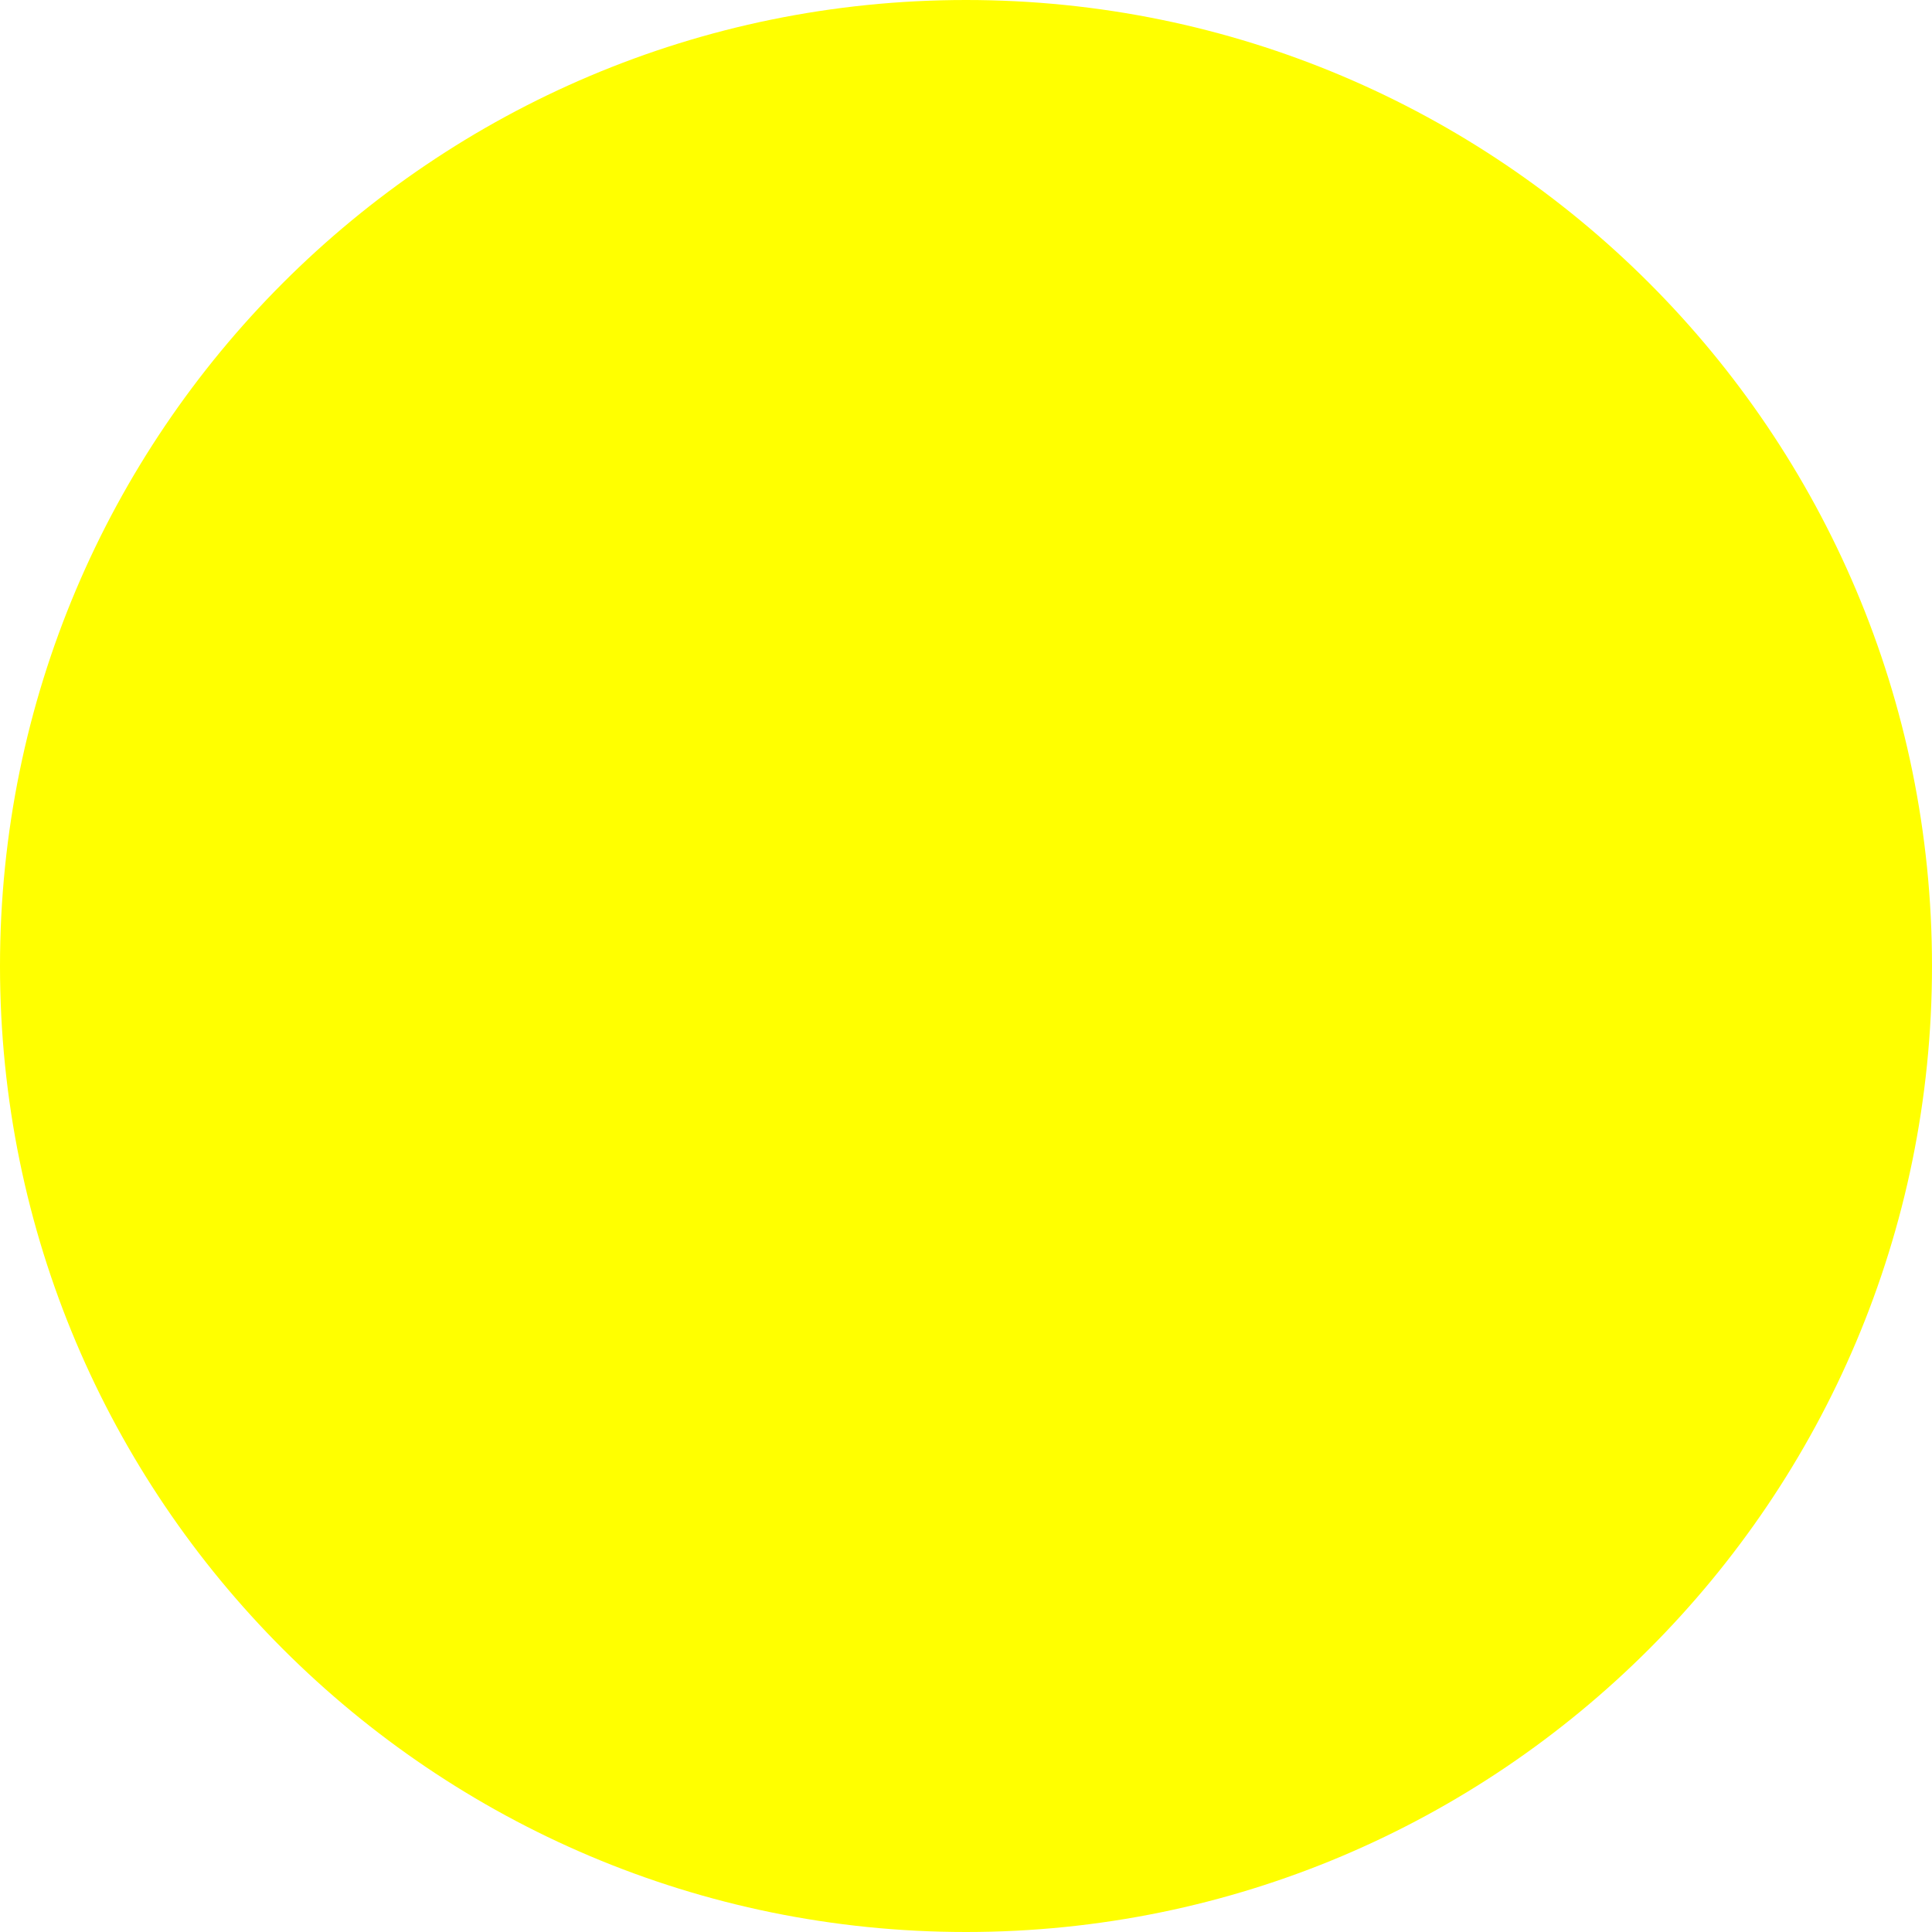
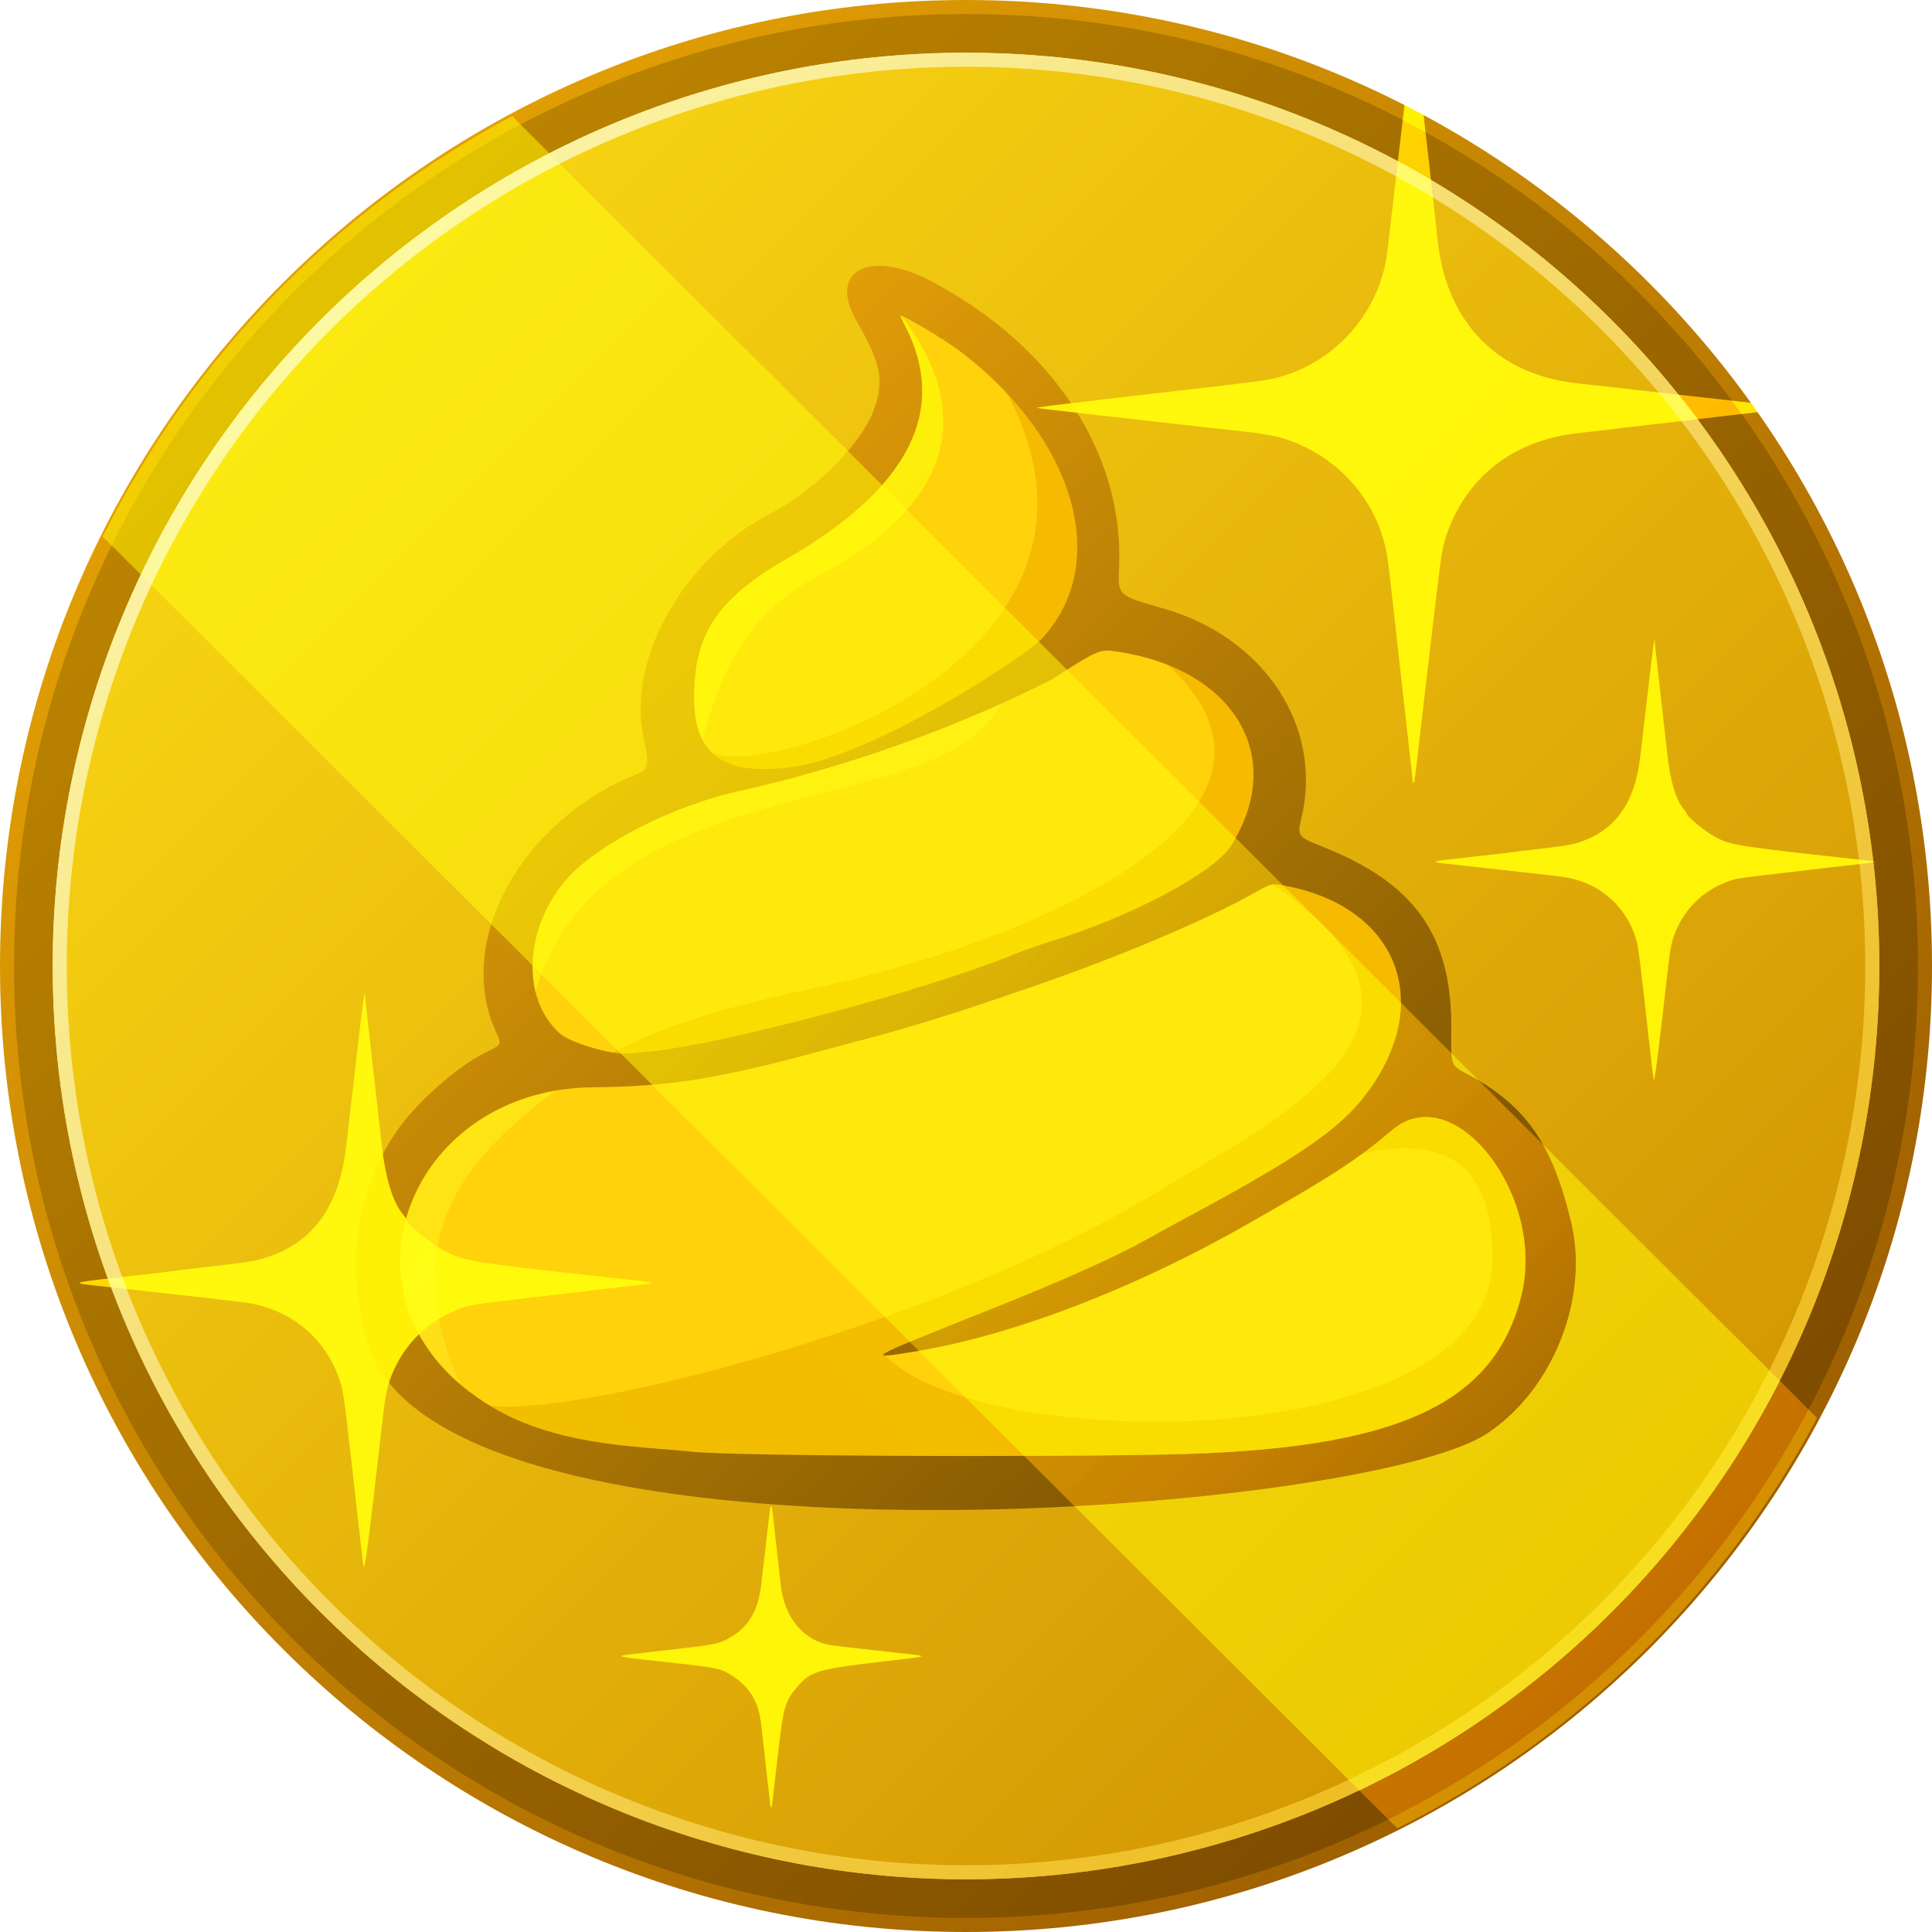
- <svg xmlns="http://www.w3.org/2000/svg" version="1.0" width="1024px" height="1024px" viewBox="0 0 1024 1024" preserveAspectRatio="xMidYMid meet" id="svg18">
-   <defs id="defs18" />
-   <circle style="fill:#ffff00;stroke-width:18.898;stroke-linecap:square;paint-order:stroke fill markers" id="path1" cx="512" cy="512" r="512" />
+ <svg xmlns="http://www.w3.org/2000/svg" xmlns:xlink="http://www.w3.org/1999/xlink" version="1.0" width="1024" height="1024" viewBox="0 0 1024 1024" preserveAspectRatio="xMidYMid" id="svg18" xml:space="preserve">
+   <defs id="defs18">
+     <linearGradient id="linearGradient25">
+       <stop style="stop-color:#ffb20a;stop-opacity:1;" offset="0" id="stop25" />
+       <stop style="stop-color:#664400;stop-opacity:1;" offset="1" id="stop26" />
+     </linearGradient>
+     <linearGradient id="linearGradient15">
+       <stop style="stop-color:#f0ac04;stop-opacity:1;" offset="0" id="stop14" />
+       <stop style="stop-color:#905200;stop-opacity:1;" offset="1" id="stop15" />
+     </linearGradient>
+     <linearGradient id="linearGradient12">
+       <stop style="stop-color:#fefebf;stop-opacity:1;" offset="0" id="stop12" />
+       <stop style="stop-color:#ebaf00;stop-opacity:1;" offset="1" id="stop13" />
+     </linearGradient>
+     <linearGradient id="linearGradient4">
+       <stop style="stop-color:#c99000;stop-opacity:1;" offset="0" id="stop4" />
+       <stop style="stop-color:#703f00;stop-opacity:1;" offset="1" id="stop5" />
+     </linearGradient>
+     <linearGradient id="linearGradient2">
+       <stop style="stop-color:#ffe016;stop-opacity:1;" offset="0" id="stop2" />
+       <stop style="stop-color:#cb8800;stop-opacity:1;" offset="1" id="stop3" />
+     </linearGradient>
+     <linearGradient id="linearGradient439">
+       <stop style="stop-color:#f0bf00;stop-opacity:1;" offset="0" id="stop438" />
+       <stop style="stop-color:#f8b800;stop-opacity:1;" offset="1" id="stop439" />
+     </linearGradient>
+     <linearGradient id="linearGradient395">
+       <stop style="stop-color:#fef703;stop-opacity:1;" offset="0" id="stop395" />
+       <stop style="stop-color:#ffd026;stop-opacity:1;" offset="1" id="stop396" />
+     </linearGradient>
+     <linearGradient xlink:href="#linearGradient439" id="linearGradient432" gradientUnits="userSpaceOnUse" x1="-2375.513" y1="1403.659" x2="-1694.539" y2="778.372" />
+     <linearGradient xlink:href="#linearGradient395" id="linearGradient433" gradientUnits="userSpaceOnUse" x1="-2299.323" y1="921.19" x2="-1983.179" y2="1274.984" />
+     <linearGradient xlink:href="#linearGradient2" id="linearGradient3" x1="28.346" y1="28.346" x2="1024" y2="1024" gradientUnits="userSpaceOnUse" />
+     <linearGradient xlink:href="#linearGradient4" id="linearGradient5" x1="0" y1="0" x2="1024" y2="1024" gradientUnits="userSpaceOnUse" gradientTransform="matrix(0.985451,0,0,0.985451,7.4491,7.4491)" />
+     <linearGradient xlink:href="#linearGradient12" id="linearGradient13" x1="28.346" y1="28.346" x2="1024" y2="1024" gradientUnits="userSpaceOnUse" />
+     <linearGradient xlink:href="#linearGradient15" id="linearGradient14" x1="0" y1="0" x2="1024" y2="1024" gradientUnits="userSpaceOnUse" gradientTransform="matrix(0.985451,0,0,0.985451,7.4491,7.4491)" />
+     <filter height="1.016" width="1.016" x="-0.008" y="-0.008" style="color-interpolation-filters:sRGB" id="filter18">
+       <feBlend mode="normal" in2="result16" id="feBlend18" />
+       <feDisplacementMap in2="result5" xChannelSelector="R" scale="0" id="feDisplacementMap18" yChannelSelector="A" />
+     </filter>
+     <linearGradient xlink:href="#linearGradient25" id="linearGradient26" x1="-2313.23" y1="720.091" x2="-1667.01" y2="1382.472" gradientUnits="userSpaceOnUse" />
+   </defs>
+   <g id="layer1">
+     <path id="path1-7" style="fill:url(#linearGradient5);stroke:url(#linearGradient14);stroke-width:14.898;stroke-linecap:square;stroke-dasharray:none;paint-order:stroke fill markers" d="M 1016.551,512 A 504.551,504.551 0 0 1 512,1016.551 504.551,504.551 0 0 1 7.449,512 504.551,504.551 0 0 1 512,7.449 504.551,504.551 0 0 1 1016.551,512 Z" />
+     <path id="circle2" style="fill:url(#linearGradient3);fill-opacity:1;stroke:url(#linearGradient13);stroke-width:15.118;stroke-linecap:square;stroke-dasharray:none;stroke-opacity:1;paint-order:stroke fill markers;filter:url(#filter18)" d="m 512,28.346 c 128.269,0 251.295,50.961 341.994,141.66 C 944.694,260.705 995.654,383.731 995.654,512 c 0,128.269 -50.961,251.295 -141.66,341.994 C 763.295,944.694 640.269,995.654 512,995.654 383.731,995.654 260.705,944.694 170.006,853.994 79.306,763.295 28.346,640.269 28.346,512 28.346,383.731 79.306,260.705 170.006,170.006 260.705,79.306 383.731,28.346 512,28.346 Z" transform="matrix(0.985451,0,0,0.985451,7.4491,7.4491)" />
+     <g id="g431" transform="matrix(0.985451,0,0,0.985451,2478.036,-561.988)" style="display:inline">
+       <path id="path418" style="display:inline;fill:#ffd20c;fill-opacity:1;fill-rule:nonzero;stroke-width:33.996;stroke-linecap:square;paint-order:stroke fill markers" d="m -2028.338,719.174 -21.502,16.291 4.191,12.805 c 6.233,19.041 10.308,33.975 4.93,47.266 l -0.049,0.117 -0.047,0.121 c -12.021,30.908 -43.186,48.031 -75.445,68.41 l -0.435,0.275 -0.42,0.299 c -20.647,14.676 -40.554,37.823 -42.32,68.123 -2.321,16.148 -0.341,38.056 12.281,52.904 -29.257,10.379 -62.258,24.651 -83.025,52.959 l -0.162,0.219 -0.154,0.225 c -19.011,27.544 -25.924,73.402 4.356,100.728 l 0.16,0.144 c -1.717,0.301 -3.423,0.521 -5.144,0.867 l -0.664,0.133 -0.654,0.182 c -49.506,13.701 -91.238,62.325 -85.193,117.068 5.761,55.364 55.776,92.568 104.016,102.817 l 0.103,0.023 0.105,0.02 c 70.244,14.1 142.852,9.358 211.824,10.289 h 0.287 l 0.287,-0.01 c 55.542,-0.938 112.42,1.432 168.967,-3.014 l 0.275,-0.022 0.274,-0.029 c 43.679,-4.719 99.726,-13.008 133.535,-55.266 36.681,-44.922 27.533,-118.136 -20.824,-151.301 -10.263,-7.303 -23.206,-10.382 -35.637,-8.602 10.406,-19.46 15.159,-41.946 8.963,-65.133 l -0.029,-0.103 -0.027,-0.103 c -10.892,-38.986 -49.577,-55.809 -80.541,-61.307 l -5.201,-0.922 c 10.064,-19.896 9.579,-42.462 6.356,-60.748 l -0.359,-2.039 -0.793,-1.914 c -14.89,-35.936 -54.034,-56.435 -89.041,-58.842 l -1.365,-0.094 -1.365,0.104 c -2.36,0.179 -4.615,0.604 -6.848,1.072 14.302,-30.497 8.474,-67.689 -6.713,-94.85 -19.384,-36.72 -51.378,-64.706 -86.264,-83.436 z m 96.949,89.172 c 0.053,0.101 0.119,0.194 0.172,0.295 l -0.252,-0.461 c 0.03,0.053 0.051,0.113 0.08,0.166 z m 212.602,353.481 c 0.049,0.034 0.104,0.057 0.152,0.092 l -0.371,-0.26 c 0.077,0.052 0.142,0.116 0.219,0.168 z m 20.824,151.301 c -0.022,0.027 -0.04,0.057 -0.062,0.084 l 0.144,-0.18 c -0.026,0.033 -0.055,0.062 -0.082,0.096 z m -619.674,-54.816 c 0,-0.025 -0.01,-0.048 -0.012,-0.072 l 0.016,0.146 c 0,-0.025 0,-0.049 0,-0.074 z m 158.201,-325.43 c 0.086,-0.598 0.104,-1.275 0.201,-1.855 l -0.232,2.086 c 0,-0.079 0.027,-0.151 0.031,-0.23 z m 220.287,344.223 -0.285,0.131 c 0.067,-0.03 0.134,-0.063 0.201,-0.094 0.028,-0.013 0.056,-0.024 0.084,-0.037 z" />
+       <path id="path420" style="display:inline;fill:url(#linearGradient432);fill-rule:nonzero;stroke-width:18.898;stroke-linecap:square;paint-order:stroke fill markers" d="m -1972.74,782.316 c 0.161,0.302 -24.191,-32.914 0.457,0.92 76.042,145.597 -150.044,213.478 -161.873,188.965 7.643,11.925 12.973,16.065 44.456,13.316 54.876,-4.792 115.104,-50.02 135.618,-71.921 51.151,-54.609 16.746,-116.541 -30.049,-160.334 z m 46.816,117.816 c 167.639,95.141 -31.54,175.516 -143.881,200.129 -94.63,19.663 -108.307,33.239 -136.059,47.873 h 14.639 c 5.113,0.054 10.206,0.083 15.293,-0.475 2.927,-0.396 5.868,-0.623 8.818,-0.729 4.417,0.134 8.706,-0.784 12.959,-1.855 3.502,-0.855 6.979,-1.813 10.471,-2.713 3.91,-0.817 7.678,-2.182 11.479,-3.397 3.407,-1.024 6.811,-2.03 10.279,-2.83 4.787,-1.266 9.645,-2.245 14.498,-3.223 6.575,-1.325 12.974,-3.316 19.297,-5.525 1.757,-0.512 3.495,-1.316 5.35,-1.395 1.889,-0.053 3.779,-0.032 5.668,-0.025 4.765,-0.118 9.438,-0.993 14.098,-1.912 4.504,-1.225 9.024,-2.326 13.605,-3.225 4.871,-1.159 9.829,-1.845 14.693,-3.027 3.252,-0.808 6.501,-1.626 9.717,-2.568 3.063,-0.9 6.046,-2.124 9.205,-2.654 4.76,-1.033 9.593,-1.662 14.385,-2.537 4.769,-0.83 9.522,-1.766 14.207,-2.986 4.965,-1.474 9.414,-4.156 13.851,-6.752 22.851,6.03 15.393,-5.806 24.031,-12.576 2.997,-0.863 5.904,-1.99 8.844,-3.029 4.626,-1.42 9.099,-3.271 13.617,-4.988 4.332,-1.804 8.627,-3.698 12.926,-5.578 23.721,5.889 12.897,-2.004 26.926,-15.352 5.533,-3.356 10.762,-7.125 15.726,-11.268 4.992,-4.201 16.976,0.101 20.836,-5.168 2.4,-3.407 3.704,-7.273 4.732,-11.256 0.083,-0.322 -0.151,0.648 -0.227,0.973 0.69,-1.922 -0.414,1.184 0.758,-2.289 0.105,-0.31 -0.467,1.211 -0.287,0.938 0.273,-0.416 0.397,-0.913 0.576,-1.377 0.92,-2.381 0.37,-1.312 0.854,-2.228 1.185,-2.728 1.801,-5.643 2.793,-8.438 1.245,-4.362 2.311,-8.78 3.371,-13.191 1.087,-5.717 1.758,-11.513 2.43,-17.293 0.636,-6.387 -0.216,-12.746 -1.44,-19.004 -1.386,-5.818 -3.614,-11.383 -6.207,-16.754 -2.866,-5.182 -6.624,-9.783 -10.662,-14.086 -3.351,-4.103 -7.458,-7.347 -11.91,-10.162 -3.522,-2.074 -7.062,-4.115 -10.605,-6.152 -3.507,-2.186 -7.01,-4.365 -10.578,-6.449 -3.521,-2.219 -7.098,-4.336 -10.809,-6.223 -4.152,-1.861 -8.456,-3.386 -12.867,-4.496 -2.107,-0.686 -4.27,-1.176 -6.014,-1.719 -0.48,-0.139 -0.959,-0.278 -1.44,-0.418 -0.333,-0.097 0.658,0.35 1,0.289 0.274,-0.049 -0.509,-0.226 -0.767,-0.33 -0.255,-0.103 -0.512,-0.199 -0.768,-0.299 -2.571,-1.304 -5.064,-2.038 -7.412,-2.25 z m 88.947,133.113 c -0.945,-4.23 0.47,2.46 0.74,2.932 1.071,3.712 1.907,5.484 3.227,7.992 110.833,72.427 15.747,122.821 -51.058,162.239 -138.652,87.404 -385.067,141.897 -378.242,112.3 23.895,18.194 51.216,32.154 96.535,35.746 9.9,0.785 20.605,1.707 23.789,2.049 20.607,2.213 174.741,3.079 255.211,1.434 122.606,-2.507 182.287,-31.696 197.078,-90.787 10.671,-42.631 -24.88,-91.195 -53.916,-95.498 -0.149,-0.958 -0.304,-1.916 -0.428,-2.877 -0.165,-1.322 -0.185,-2.654 -0.231,-3.984 0.129,-0.181 0.358,-0.597 0.789,-1.42 6.243,-12.993 -2.284,-23.422 -12.35,-25.078 0.031,-0.185 0.079,-0.367 0.109,-0.553 0.448,-2.847 1.125,-5.669 1.518,-8.568 0.536,-4.309 0.53,-8.612 -0.035,-12.914 -0.582,-3.602 -1.354,-7.186 -2.199,-10.736 -0.783,-3.123 -1.398,-6.274 -2.236,-9.387 -1.262,-3.748 -2.202,-7.583 -3.385,-11.354 -0.548,-3.143 -1.541,-6.171 -2.465,-9.217 -1.446,-4.676 -3.491,-9.123 -5.824,-13.414 -2.327,-4.242 -5.27,-8.022 -8.578,-11.533 -2.575,-2.765 -5.647,-4.989 -8.492,-7.457 -0.656,-0.519 -1.307,-1.042 -1.967,-1.555 -0.829,-0.645 -4.715,-3.254 -4.971,-3.756 -0.053,-0.105 0.211,0.105 0.316,0.156 -1.679,-1.968 -3.526,-3.796 -5.209,-5.762 0.135,0.135 0.516,0.559 0.404,0.404 -1.308,-1.809 -2.74,-3.475 -4.326,-5.266 0.072,0.067 0.281,0.276 0.217,0.201 -0.086,-0.1 -0.376,-0.465 -0.574,-0.711 -0.05,-0.166 -0.097,-0.333 -0.144,-0.5 -59.419,3.432 -41.007,-15.864 -33.303,6.873 z m 125.039,213.36 c 0.411,107.801 -276.447,106.076 -326.372,52.767 130.598,-40.603 325.833,-194.175 326.372,-52.767 z" />
+       <path id="path424" style="display:inline;fill:url(#linearGradient433);fill-rule:nonzero;stroke-width:18.898;stroke-linecap:square;paint-order:stroke fill markers" d="m -2036.758,727.055 c 6.305,3.968 4.505,14.226 6.078,21.508 1.574,7.287 3.802,14.673 3.342,22.113 -0.468,7.573 -3.38,14.852 -6.146,21.918 -3.258,8.32 -7.285,16.409 -12.211,23.863 -4.717,7.138 -10.147,13.914 -16.436,19.715 -4.442,4.097 -9.877,6.966 -14.814,10.449 -5.007,3.532 -10.206,6.807 -15.02,10.598 -7.296,5.745 -14.131,12.061 -20.953,18.361 -4.643,4.288 -9.466,8.433 -13.59,13.223 -3.304,3.837 -6.266,7.989 -8.859,12.338 -4.205,7.051 -9.126,14.106 -10.773,22.148 -3.693,18.03 -13.996,37.911 -2.389,52.194 17.988,22.134 3.501,-58.187 72.898,-94.797 159.013,-83.885 -16.916,-188.743 38.873,-153.631 z m 62.064,218.416 c 5.366,-39.172 -102.161,71.472 -162.771,42.816 -0.536,-0.254 0.207,-1.489 -0.326,-1.75 -4.976,-2.435 -9.834,5.103 -14.768,7.621 -6.12,3.124 -12.345,6.045 -18.402,9.291 -5.952,3.189 -12.095,6.113 -17.617,10 -4.702,3.309 -8.78,7.427 -13.076,11.248 -4.072,3.622 -8.094,7.304 -12.035,11.068 -4.193,4.005 -8.406,8.001 -12.351,12.25 -4.852,5.225 -9.56,10.602 -13.899,16.26 -2.359,3.077 -4.496,6.323 -6.578,9.594 -1.983,3.115 -5.549,5.851 -5.627,9.543 -0.318,15.102 19.217,54.922 21.355,39.969 21.222,-148.417 228.078,-105.642 256.095,-177.91 0,-1.1e-4 3e-4,1.2e-4 3e-4,0 z m -244.889,190.916 c -2.055,0.166 -4.135,0.387 -6.106,0.994 -4.311,1.327 -8.186,3.793 -12.268,5.715 -2.687,1.265 -5.311,2.667 -8.045,3.828 -2.657,1.128 -5.491,1.823 -8.107,3.041 -3.381,1.574 -6.577,3.529 -9.75,5.488 -2.743,1.694 -5.429,3.487 -8.016,5.41 -3.528,2.623 -7.093,5.249 -10.213,8.346 -3.047,3.024 -5.678,6.456 -8.225,9.912 -1.949,2.645 -3.765,5.397 -5.379,8.258 -2.341,4.149 -4.46,8.44 -6.215,12.869 -1.634,4.123 -2.692,8.453 -3.99,12.693 -1.303,4.254 -2.696,8.484 -3.812,12.791 -1.172,4.522 -2.427,9.051 -3.023,13.684 -0.477,3.705 -0.364,7.464 -0.434,11.199 -0.086,4.626 0.013,9.254 0.018,13.881 0,3.976 -0.196,7.957 0.012,11.928 0.227,4.327 0.309,8.723 1.348,12.93 1.02,4.133 2.633,8.159 4.738,11.859 0.71,1.248 1.524,2.491 2.621,3.416 12.483,10.524 57.444,50.723 43.341,22.819 -40.636,-80.402 -15.919,-127.159 50.586,-174.365 0,0 -3.635,-13.459 -9.081,-16.696 -2e-4,-10e-5 -5e-4,0 -7e-4,0 z" />
+       <path id="path425" style="display:inline;fill:url(#linearGradient26)" d="m -2040.947,713.231 c -16.507,-0.446 -23.725,11.055 -12.895,29.854 13.302,23.088 14.938,31.804 9.029,48.084 -6.465,17.81 -31.984,43.363 -55.062,55.135 -46.804,23.874 -77.837,78.516 -68.574,120.742 3.127,14.252 2.61,17.051 -3.611,19.559 -62.54,25.204 -98.033,90.001 -75.856,138.486 3.223,7.046 3.224,7.046 -5.367,11.182 -13.636,6.564 -34.276,24.203 -45.219,38.645 -24.148,31.869 -30.989,75.453 -18.467,117.621 38.631,130.085 534.764,93.269 602.172,48.789 35.447,-23.39 55.12,-72.868 45.24,-113.781 -10.322,-42.745 -24.645,-62.981 -56.645,-80.031 -8.041,-4.284 -8.041,-4.285 -7.857,-23.377 0.488,-50.667 -19.481,-78.943 -69.65,-98.621 -12.759,-5.005 -13.276,-5.713 -11,-15.117 11.912,-49.224 -19.875,-97.444 -74.434,-112.914 -24.267,-6.881 -24.308,-6.921 -23.605,-21.816 2.883,-61.083 -35.15,-119.211 -100.754,-153.988 -10.519,-5.576 -19.942,-8.246 -27.445,-8.449 z m 10.834,26.809 c 2.564,0.42 23.322,12.79 31.23,18.729 62.535,46.953 82.092,114.547 44.799,154.828 -9.773,10.556 -90.137,62.256 -132.291,68.855 -36.679,5.742 -54.053,-4.999 -54.84,-33.906 -0.982,-36.047 11.518,-55.669 49.359,-77.482 65.742,-37.896 87.249,-79.574 64.4,-124.799 -1.606,-3.179 -2.92,-5.942 -2.92,-6.143 0,-0.084 0.091,-0.11 0.262,-0.082 z m 112.275,180.217 c 0.858,0.061 1.762,0.174 2.772,0.314 64.254,8.965 92.794,56.693 62.543,104.592 -9.262,14.666 -54.673,38.619 -98.303,51.854 -4.923,1.493 -13.698,4.636 -19.5,6.982 -48.219,19.5 -157,48.355 -196.049,52.006 -3.575,0.334 -8.525,0.782 -11,0.994 -8.277,0.709 -30.58,-5.954 -36,-10.756 -24.181,-21.424 -17.879,-67.266 12.617,-91.793 21.188,-17.041 54.327,-32.292 84.451,-38.867 57.012,-12.827 115.254,-33.469 166.932,-59.621 21.797,-13.934 25.533,-16.129 31.537,-15.705 z m 88.492,125.648 c 0.773,-0.042 1.538,0.033 2.439,0.176 63.257,10.012 85.037,62.36 46.935,112.809 -14.091,18.657 -36.396,33.969 -96.404,66.182 -5.225,2.805 -14.575,7.924 -20.777,11.375 -18.594,10.344 -45.144,22.237 -86.027,38.539 -66.502,26.517 -66.918,26.754 -38.66,22.088 52.013,-8.589 117.129,-33.554 178.01,-68.248 46.129,-26.287 59.217,-34.806 77.955,-50.73 33.359,-28.35 82.95,35.219 69.475,89.057 -14.791,59.092 -67.868,82.889 -190.475,85.397 -80.47,1.646 -234.604,0.78 -255.211,-1.434 -3.184,-0.342 -13.889,-1.264 -23.789,-2.049 -45.32,-3.592 -72.54,-12.161 -96.436,-30.355 -73.744,-56.149 -30.156,-162.884 66.83,-163.648 40.371,-0.318 67.002,-4.522 120.606,-19.037 8.8,-2.383 22.3,-5.98 30,-7.994 14.23,-3.723 41.682,-12.08 58,-17.656 4.95,-1.692 17.459,-5.956 27.797,-9.477 44.089,-15.014 93.644,-35.932 118.672,-50.096 6.348,-3.592 8.741,-4.772 11.06,-4.896 z" />
+     </g>
+   </g>
+   <g id="layer2" style="opacity:0.559;mix-blend-mode:overlay">
+     <path id="path36" style="fill:#fff078;fill-opacity:1;stroke:none;stroke-width:15.118;stroke-linecap:square;stroke-dasharray:none;paint-order:stroke fill markers" d="M 271.423,61.495 A 512,512 0 0 0 54.41,284.399 L 740.607,969.041 A 512,512 0 0 0 963.059,751.561 Z" />
+   </g>
+   <g id="g39" style="opacity:1;mix-blend-mode:overlay">
+     <path style="display:inline;fill:#fff078;fill-opacity:1;stroke-width:0.48" d="m 876.444,572.098 c -0.182,-0.924 -0.777,-5.678 -1.324,-10.565 -6.319,-56.498 -6.676,-59.37 -7.906,-63.548 -5.482,-18.623 -20.872,-31.306 -40.579,-33.441 -2.773,-0.3 -6.555,-0.748 -8.404,-0.995 -1.849,-0.246 -7.575,-0.893 -12.725,-1.436 -5.15,-0.543 -12.822,-1.398 -17.047,-1.898 -4.226,-0.5 -12.005,-1.369 -17.287,-1.931 -14.586,-1.551 -14.691,-1.488 6.483,-3.85 15.906,-1.774 17.537,-1.964 20.649,-2.397 1.717,-0.239 5.174,-0.671 7.683,-0.959 23.597,-2.711 25.524,-2.994 30.219,-4.425 19.467,-5.934 30.299,-20.741 33.116,-45.268 0.543,-4.731 0.91,-7.846 2.739,-23.29 0.673,-5.678 1.539,-13.134 1.925,-16.567 2.036,-18.11 3.063,-25.298 3.076,-21.569 0,0.506 0.205,2.649 0.452,4.762 0.246,2.113 0.794,6.975 1.218,10.805 0.423,3.83 1.186,10.636 1.695,15.127 0.963,8.494 2.504,22.155 3.387,30.013 1.55,13.796 4.589,23.593 8.848,28.527 0.663,0.767 1.205,1.54 1.205,1.716 0,1.76 10.117,10.105 15.724,12.971 8.308,4.246 10.757,4.617 81.664,12.352 3.701,0.404 2.524,0.884 -3.748,1.529 -3.037,0.312 -10.925,1.209 -17.528,1.992 -6.603,0.783 -17.624,2.082 -24.49,2.885 -26.994,3.157 -26.068,2.994 -32.46,5.723 -10.671,4.556 -19.034,12.668 -24.01,23.285 -2.623,5.598 -3.588,9.609 -4.742,19.707 -0.271,2.377 -0.697,6.051 -0.945,8.164 -0.248,2.113 -0.795,6.867 -1.215,10.565 -3.685,32.423 -5.262,44.103 -5.671,42.018 z" id="path37" />
+     <path style="display:inline;fill:#fff078;fill-opacity:1;stroke-width:0.48" d="m 408.271,957.053 c 0,-0.462 -0.43,-4.406 -0.953,-8.764 -0.522,-4.358 -1.154,-9.868 -1.404,-12.245 -0.585,-5.567 -1.804,-16.507 -2.485,-22.314 -1.362,-11.614 -5.802,-19.151 -14.844,-25.199 -6.099,-4.079 -8.174,-4.581 -27.852,-6.732 -37.625,-4.113 -36.596,-3.849 -21.609,-5.543 4.886,-0.552 11.531,-1.318 14.766,-1.702 3.235,-0.384 8.638,-1.022 12.005,-1.419 13.873,-1.633 16.655,-2.378 22.382,-5.995 8.991,-5.678 13.765,-14.281 15.194,-27.379 0.557,-5.1 1.242,-10.933 1.92,-16.327 0.249,-1.981 0.685,-5.87 0.97,-8.644 0.285,-2.773 0.713,-6.447 0.951,-8.164 0.238,-1.717 0.568,-4.367 0.733,-5.889 0.369,-3.41 1.024,-3.181 1.415,0.494 0.161,1.514 0.49,4.482 0.731,6.595 0.241,2.113 0.664,5.894 0.938,8.404 0.275,2.509 0.939,8.344 1.475,12.966 0.536,4.622 1.089,9.484 1.228,10.805 1.878,17.853 12.465,30.142 27.692,32.142 4.289,0.563 18.894,2.225 31.818,3.621 20.106,2.171 20.132,1.936 -0.48,4.299 -39.587,4.538 -42.959,5.476 -50.301,13.986 -6.087,7.056 -7.305,10.825 -9.462,29.267 -0.293,2.509 -1.181,10.072 -1.971,16.807 -0.791,6.735 -1.571,13.488 -1.734,15.006 -0.268,2.503 -1.116,3.952 -1.123,1.921 z" id="path38" />
+     <path style="display:inline;fill:#fff078;fill-opacity:1;stroke-width:0.487" d="m 748.795,414.465 c -0.015,-0.523 -0.214,-2.595 -0.444,-4.605 -0.942,-8.231 -2.534,-22.449 -2.975,-26.558 -0.259,-2.412 -0.695,-6.25 -0.97,-8.528 -0.275,-2.278 -0.702,-6.006 -0.95,-8.284 -0.248,-2.278 -0.662,-6.006 -0.92,-8.284 -0.258,-2.278 -1.466,-13.133 -2.684,-24.121 -4.553,-41.086 -4.593,-41.362 -7.109,-49.704 -6.133,-20.325 -21.328,-37.931 -40.871,-47.356 -10.181,-4.91 -17.24,-6.676 -33.687,-8.429 -2.814,-0.3 -8.735,-0.965 -13.157,-1.478 -4.422,-0.513 -12.316,-1.389 -17.543,-1.946 -5.226,-0.557 -12.134,-1.332 -15.35,-1.722 -3.216,-0.39 -7.931,-0.928 -10.477,-1.195 -2.546,-0.267 -8.357,-0.914 -12.913,-1.438 -4.556,-0.524 -13.218,-1.509 -19.248,-2.19 -15.382,-1.736 -20.038,-2.328 -19.843,-2.522 0.197,-0.197 8.725,-1.343 15.701,-2.11 2.68,-0.295 6.627,-0.754 8.771,-1.022 2.144,-0.267 7.626,-0.921 12.182,-1.453 4.556,-0.532 10.148,-1.189 12.426,-1.461 2.278,-0.272 11.817,-1.371 21.197,-2.443 43.913,-5.016 51.445,-5.995 56.652,-7.358 27.757,-7.267 49.33,-28.736 56.736,-56.463 1.304,-4.882 1.737,-7.762 3.551,-23.634 0.429,-3.752 1.209,-10.44 1.734,-14.862 0.525,-4.422 1.178,-10.014 1.453,-12.426 0.274,-2.412 0.926,-8.004 1.448,-12.426 1.097,-9.295 4.432,-37.742 5.885,-50.191 0.547,-4.69 1.122,-9.569 1.276,-10.842 0.266,-2.189 1.122,-3.293 1.136,-1.462 0,0.469 0.668,6.664 1.477,13.766 0.809,7.102 1.688,14.887 1.952,17.299 0.264,2.412 0.7,6.25 0.967,8.528 0.267,2.278 0.701,6.335 0.963,9.015 0.262,2.68 0.697,6.518 0.966,8.528 0.269,2.01 0.707,5.738 0.973,8.284 0.266,2.546 1.367,12.414 2.446,21.928 1.079,9.514 2.181,19.382 2.447,21.928 4.594,43.87 31.725,71.534 74.542,76.008 2.814,0.294 6.871,0.742 9.015,0.995 2.144,0.253 6.091,0.695 8.771,0.983 4.286,0.46 9.945,1.1 25.583,2.893 2.278,0.261 6.225,0.7 8.771,0.975 7.097,0.766 21.662,2.381 26.558,2.945 2.412,0.278 6.14,0.708 8.284,0.956 2.144,0.248 5.982,0.69 8.528,0.981 18.846,2.157 18.795,2.148 15.029,2.646 -2.604,0.344 -9.366,1.14 -31.353,3.691 -9.38,1.088 -20.564,2.407 -24.852,2.93 -4.288,0.523 -11.854,1.391 -16.812,1.929 -4.958,0.537 -10.66,1.199 -12.67,1.471 -3.373,0.456 -14.116,1.715 -25.339,2.969 -33.018,3.691 -57.415,22.059 -68.533,51.599 -2.683,7.129 -3.596,12.117 -6.024,32.908 -0.282,2.412 -0.733,6.25 -1.004,8.528 -0.27,2.278 -0.711,6.006 -0.979,8.284 -0.325,2.761 -0.65,5.523 -0.975,8.284 -0.711,6.045 -1.265,10.709 -2.631,22.172 -0.671,5.628 -1.985,16.921 -2.92,25.096 -3.013,26.338 -3.231,28.012 -3.699,28.482 -0.291,0.292 -0.471,0.112 -0.487,-0.487 z" id="path33" />
+     <path style="display:inline;fill:#fff078;fill-opacity:1;stroke-width:0.626" d="m 192.717,830.241 c -0.237,-1.205 -1.013,-7.4 -1.725,-13.767 -8.234,-73.625 -8.7,-77.368 -10.302,-82.811 -7.143,-24.268 -27.199,-40.796 -52.88,-43.578 -3.614,-0.392 -8.542,-0.975 -10.951,-1.296 -2.409,-0.321 -9.872,-1.164 -16.583,-1.872 -6.711,-0.708 -16.708,-1.821 -22.215,-2.473 -5.507,-0.652 -15.644,-1.785 -22.528,-2.517 -19.007,-2.021 -19.145,-1.94 8.448,-5.018 20.728,-2.312 22.853,-2.559 26.908,-3.124 2.237,-0.312 6.743,-0.874 10.012,-1.25 30.75,-3.533 33.261,-3.901 39.379,-5.766 25.368,-7.733 39.483,-27.028 43.155,-58.991 0.708,-6.166 1.185,-10.224 3.569,-30.35 0.876,-7.4 2.005,-17.115 2.508,-21.589 2.653,-23.6 3.991,-32.967 4.008,-28.108 0,0.66 0.268,3.452 0.589,6.206 0.321,2.753 1.035,9.089 1.587,14.08 0.551,4.99 1.545,13.861 2.208,19.712 1.254,11.069 3.263,28.871 4.414,39.111 2.019,17.978 5.979,30.745 11.53,37.174 0.863,1 1.57,2.006 1.57,2.237 0,2.293 13.183,13.168 20.491,16.903 10.827,5.533 14.018,6.016 106.418,16.096 4.823,0.526 3.289,1.152 -4.884,1.993 -3.958,0.407 -14.236,1.575 -22.841,2.596 -8.604,1.021 -22.966,2.712 -31.914,3.759 -35.177,4.114 -33.97,3.901 -42.299,7.458 -13.905,5.938 -24.804,16.508 -31.288,30.344 -3.418,7.295 -4.676,12.522 -6.179,25.681 -0.354,3.098 -0.908,7.885 -1.231,10.638 -0.323,2.753 -1.036,8.949 -1.584,13.767 -4.802,42.252 -6.857,57.472 -7.391,54.755 z" id="path5" />
+   </g>
</svg>
